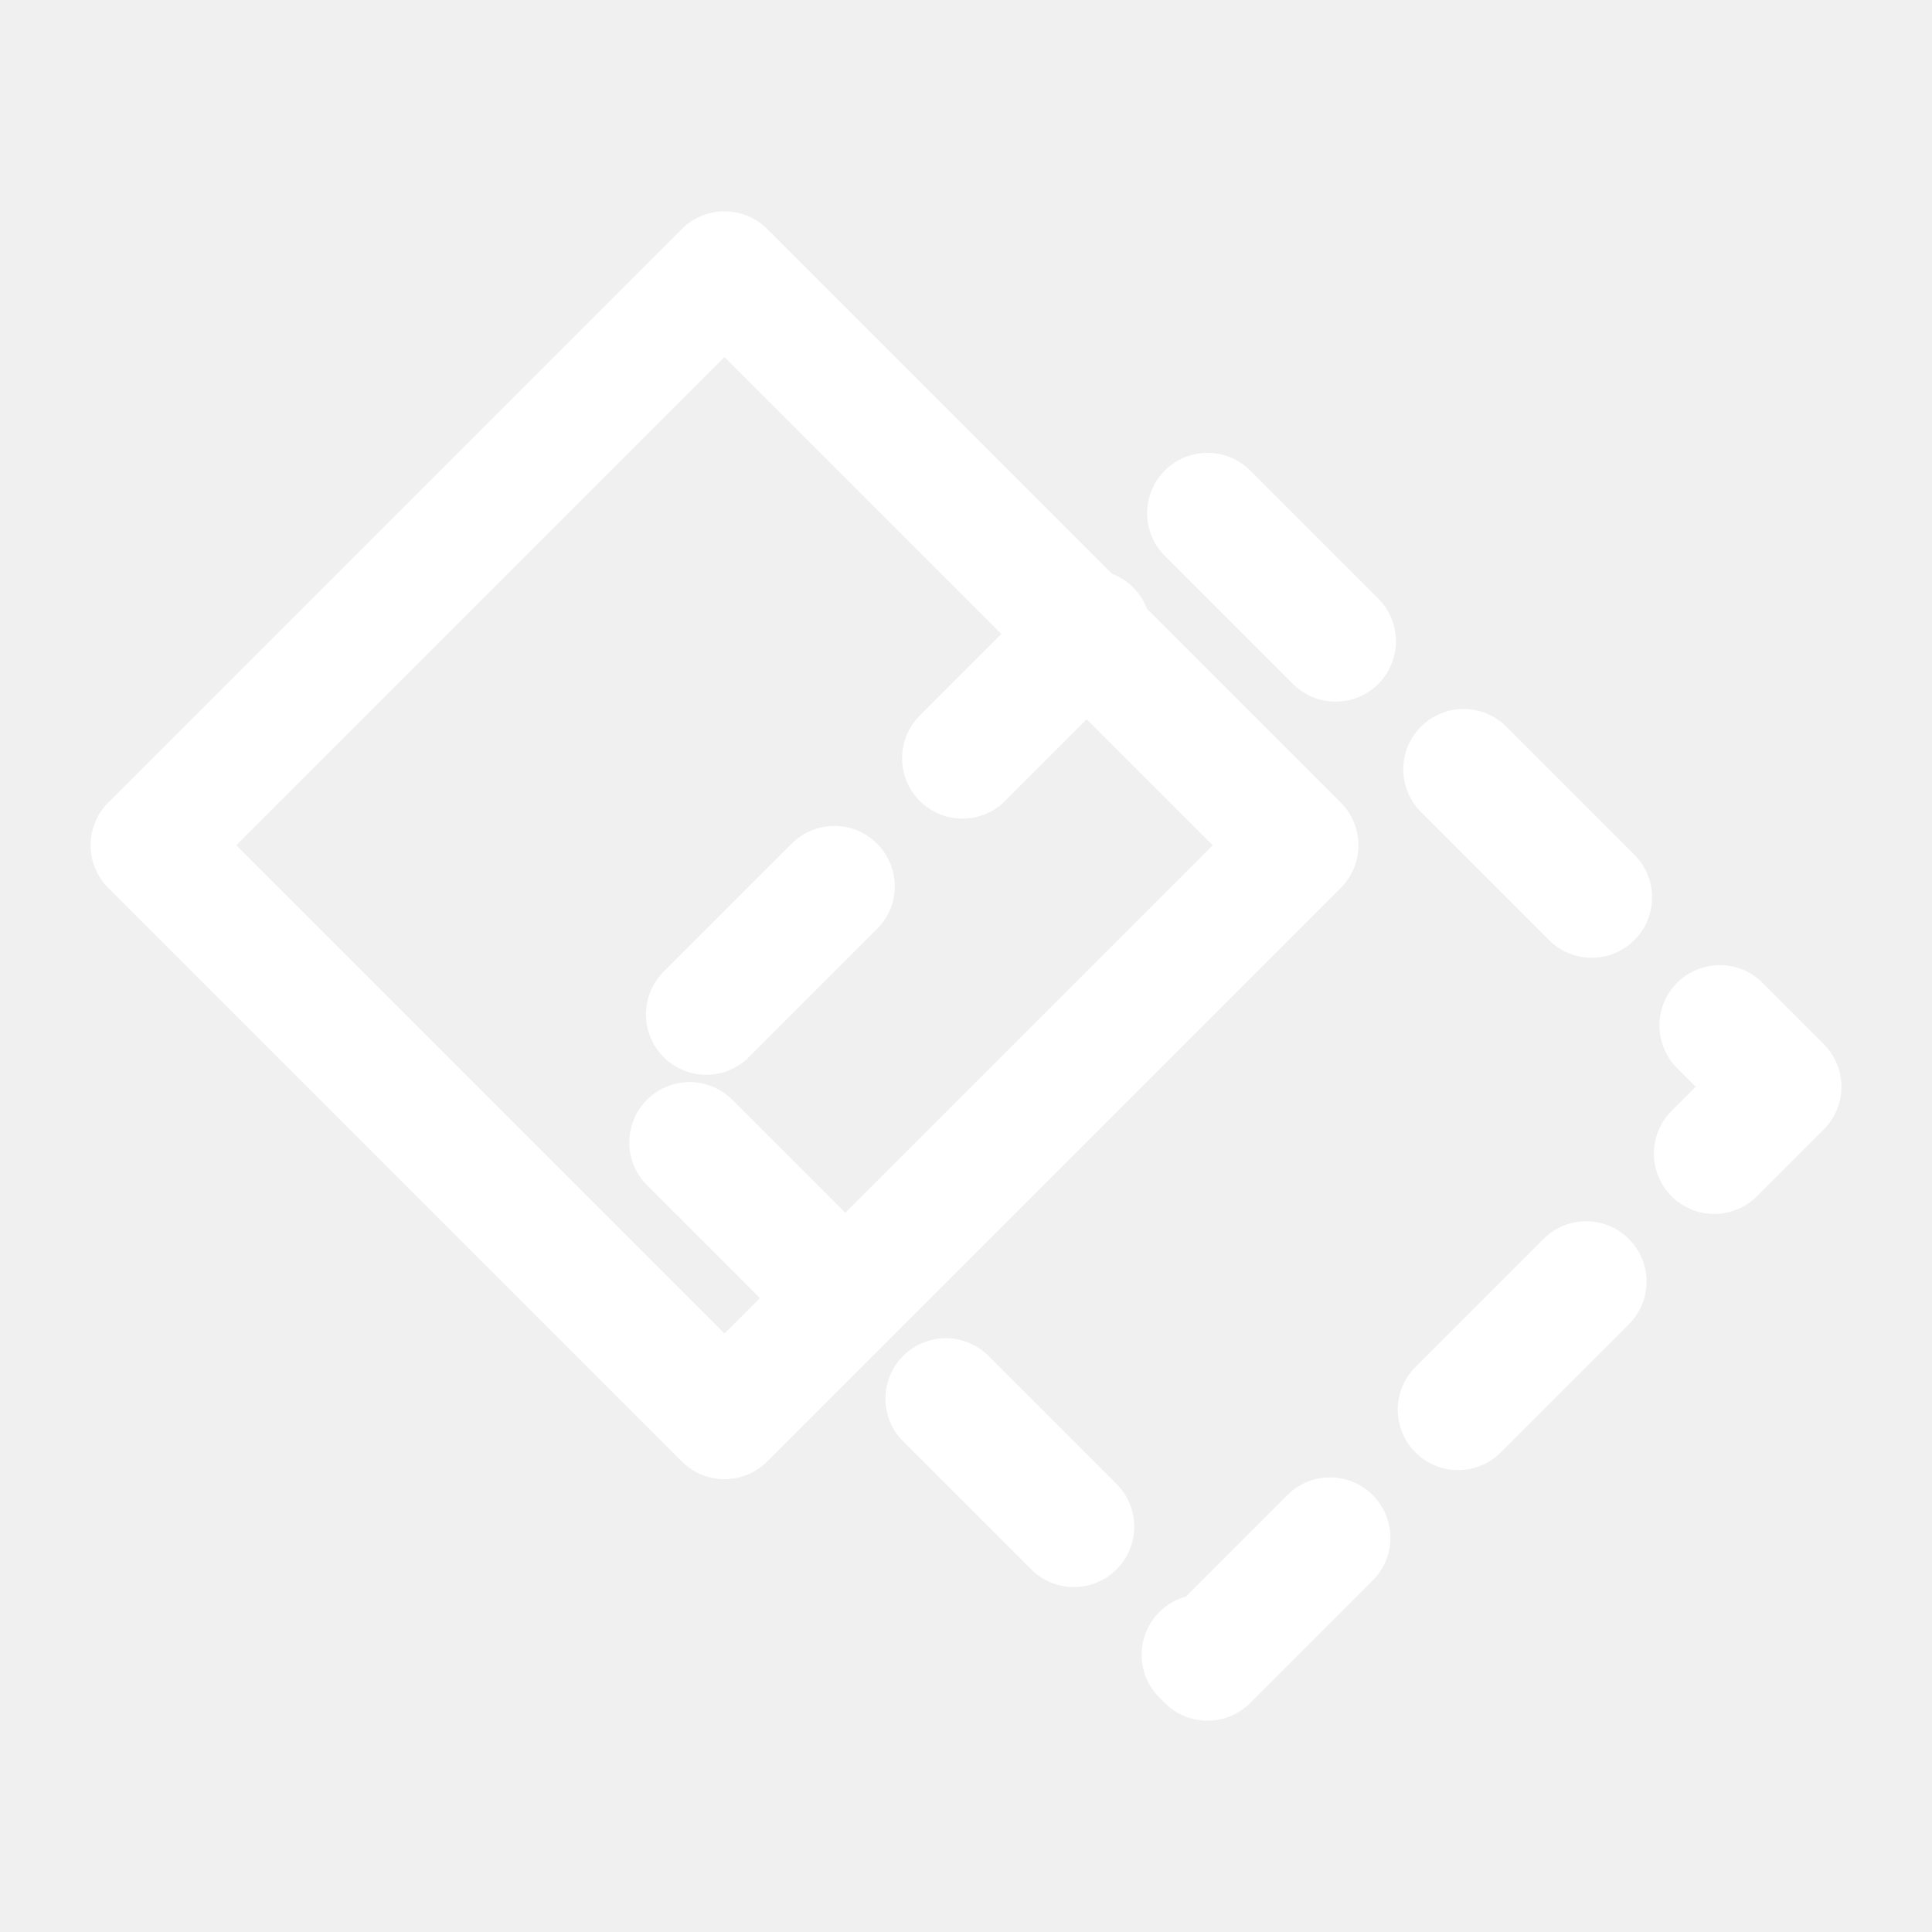
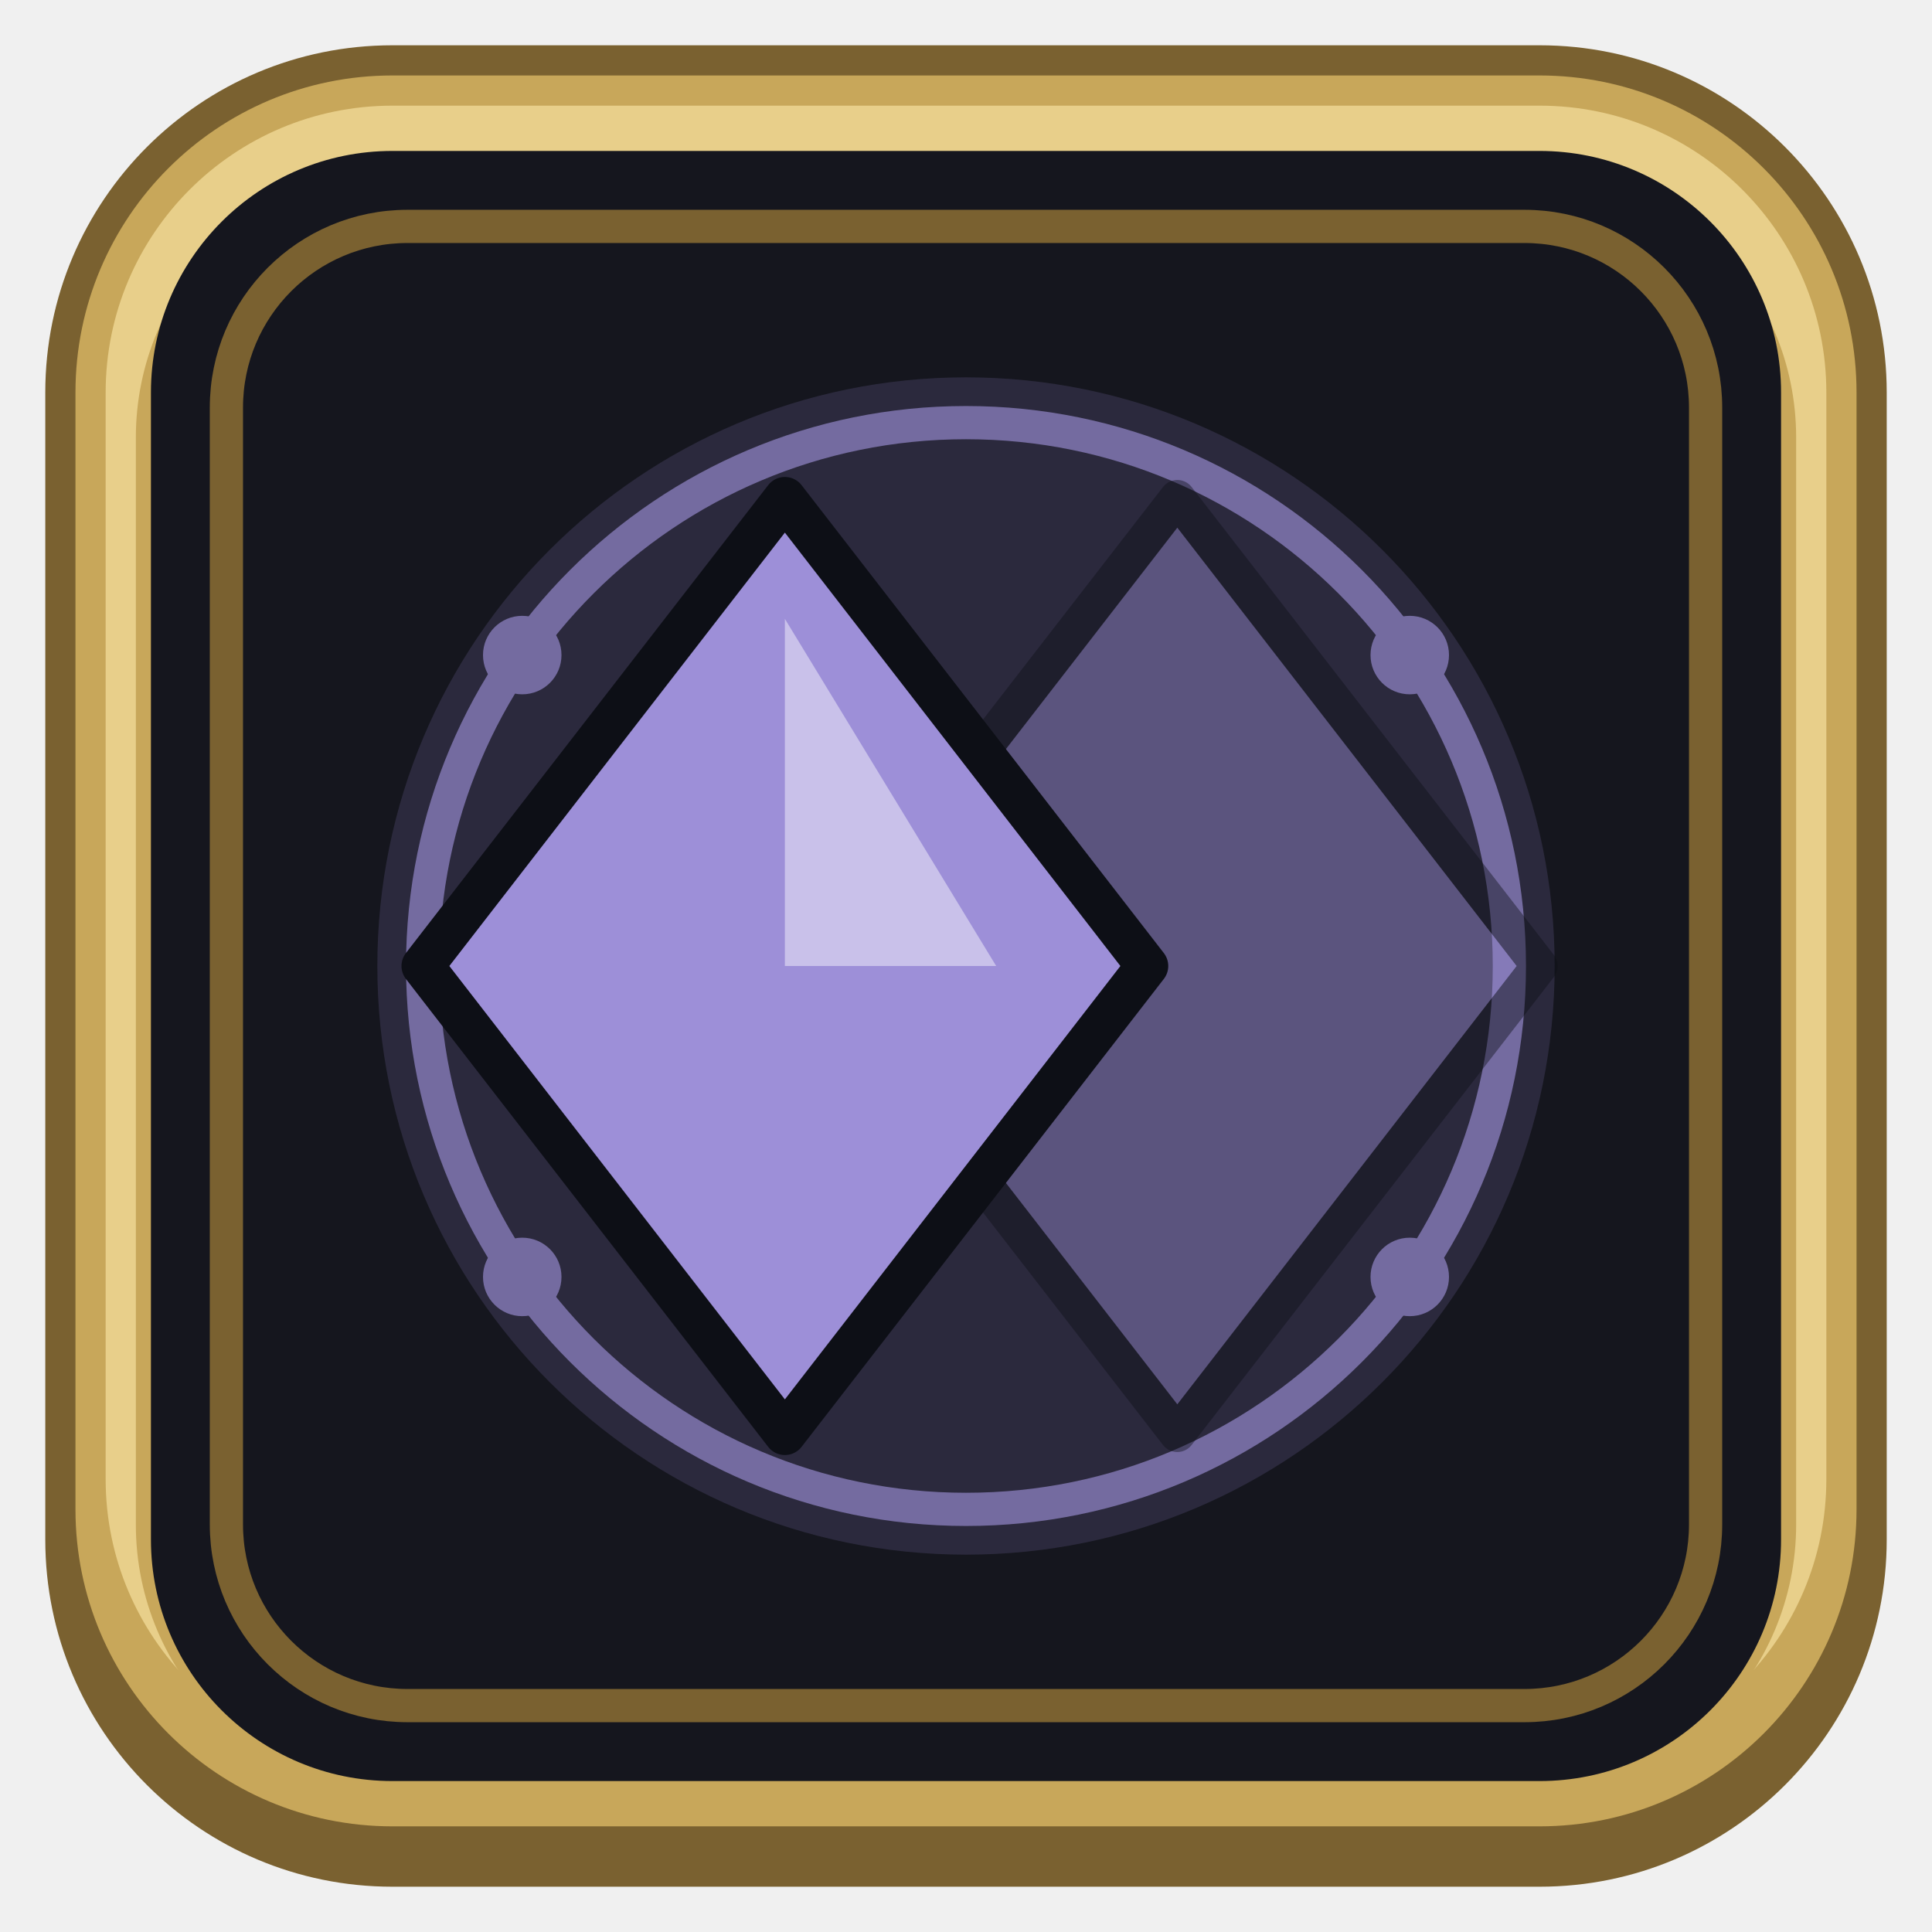
- <svg xmlns="http://www.w3.org/2000/svg" width="32" height="32" viewBox="0 0 32 32">
-   <g fill="none" stroke="#ffffff" stroke-width="2" stroke-linecap="round" stroke-linejoin="round">
-     <path d="M12 4.5 L21.5 14 L12 23.5 L2.5 14z" />
-     <path d="M20 8.5 L29.5 18 L20 27.5 L10.5 18z" stroke-dasharray="3 3" />
-   </g>
+ <svg xmlns="http://www.w3.org/2000/svg" width="64" height="64" viewBox="0 0 64 64">
+   <rect x="1.5" y="1.5" width="61.0" height="61.0" rx="11.5" fill="#7a6130" />
+   <rect x="2.5" y="2.5" width="59.0" height="58.0" rx="10.5" fill="#c8a75a" />
+   <rect x="3.5" y="3.5" width="57.0" height="55.0" rx="9.5" fill="#e8cf8a" />
+   <rect x="4.5" y="5.5" width="55.0" height="54.0" rx="9.0" fill="#c8a75a" />
+   <rect x="5.0" y="5.0" width="54.0" height="54.0" rx="8.0" fill="#15161e" />
+   <rect x="7.5" y="7.5" width="49.0" height="49.0" rx="6.0" fill="none" stroke="#7a6130" stroke-width="1.1" stroke-linejoin="round" />
+   <circle cx="32.0" cy="32.0" r="19.5" fill="#2b293d" />
+   <circle cx="32.0" cy="32.0" r="18.0" fill="none" stroke="#746ba0" stroke-width="1.1" stroke-linejoin="round" />
+   <circle cx="17.3" cy="21.7" r="1.3" fill="#746ba0" />
+   <circle cx="46.7" cy="21.7" r="1.3" fill="#746ba0" />
+   <circle cx="46.7" cy="42.3" r="1.3" fill="#746ba0" />
+   <circle cx="17.3" cy="42.3" r="1.3" fill="#746ba0" />
+   <polygon points="39.0,16.5 51.0,32.0 39.0,47.5 27.0,32.0" fill="#9d8fd8" stroke="#0d0f16" stroke-width="1.2" stroke-linejoin="round" opacity="0.42" />
+   <polygon points="26.0,16.5 38.0,32.0 26.0,47.5 14.0,32.0" fill="#9d8fd8" stroke="#0d0f16" stroke-width="1.4" stroke-linejoin="round" />
+   <polygon points="26.0,20.5 33.0,32.0 26.0,32.0" fill="#c9c1ea" />
</svg>
